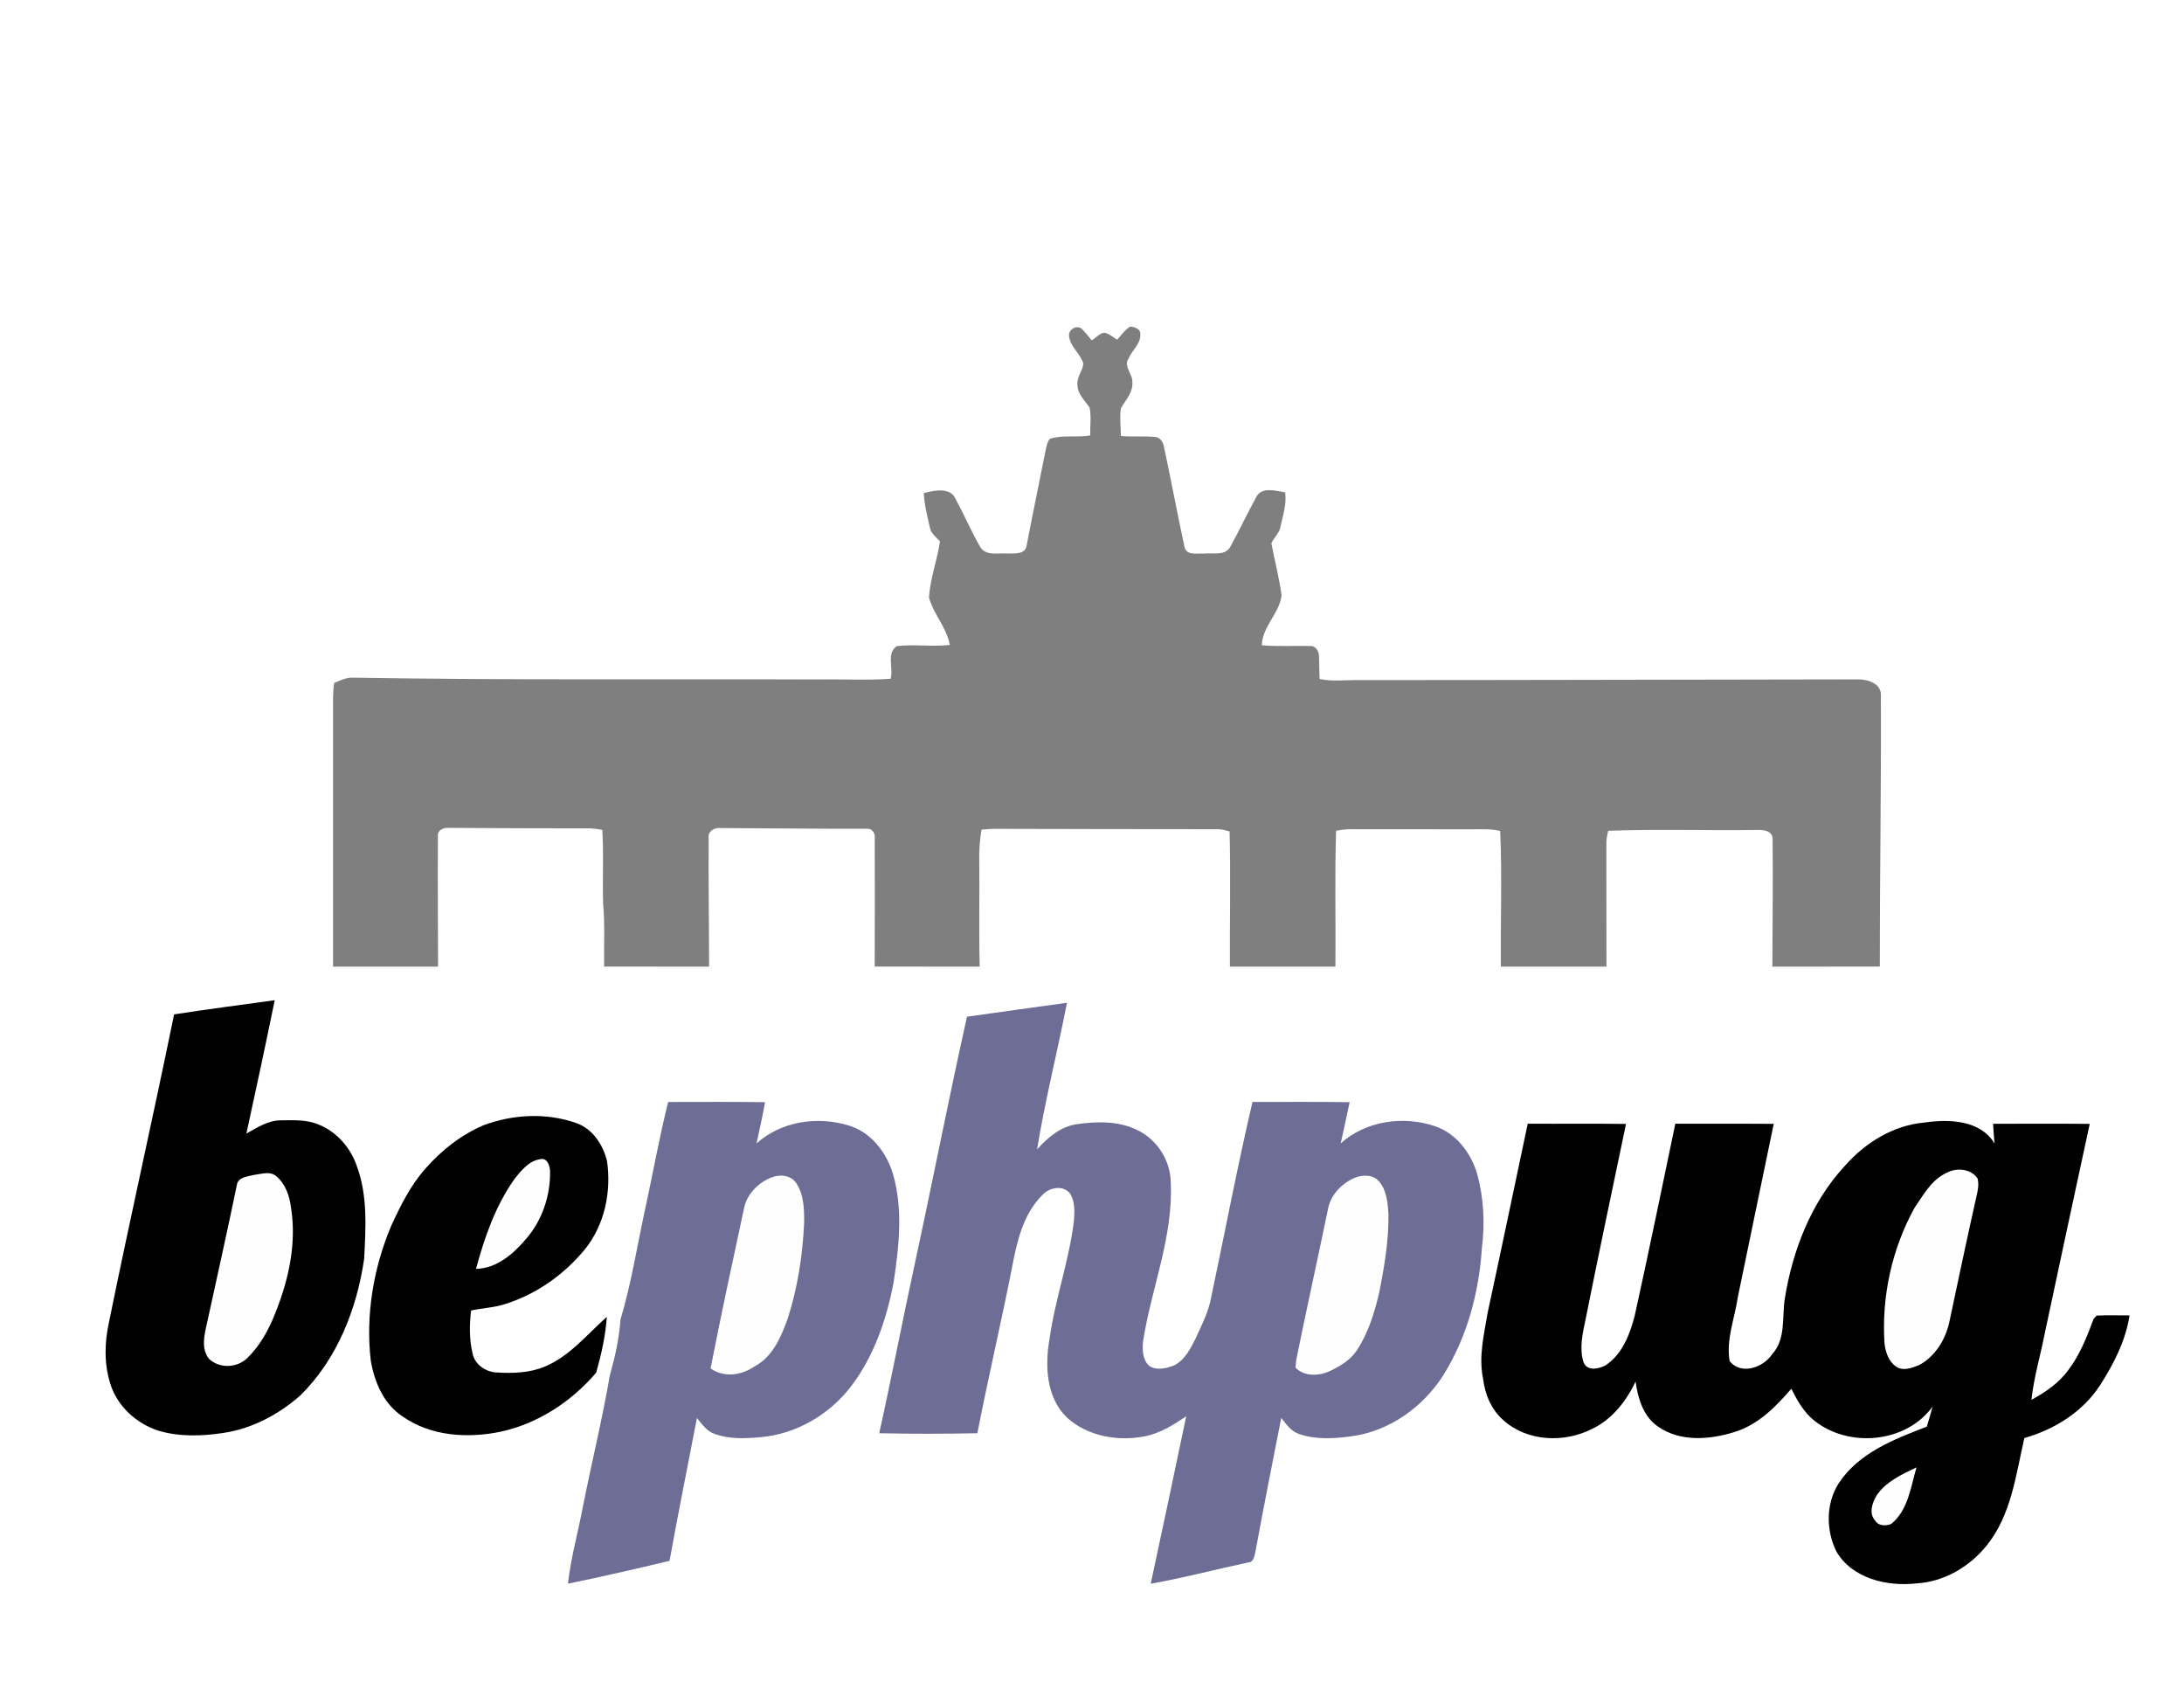
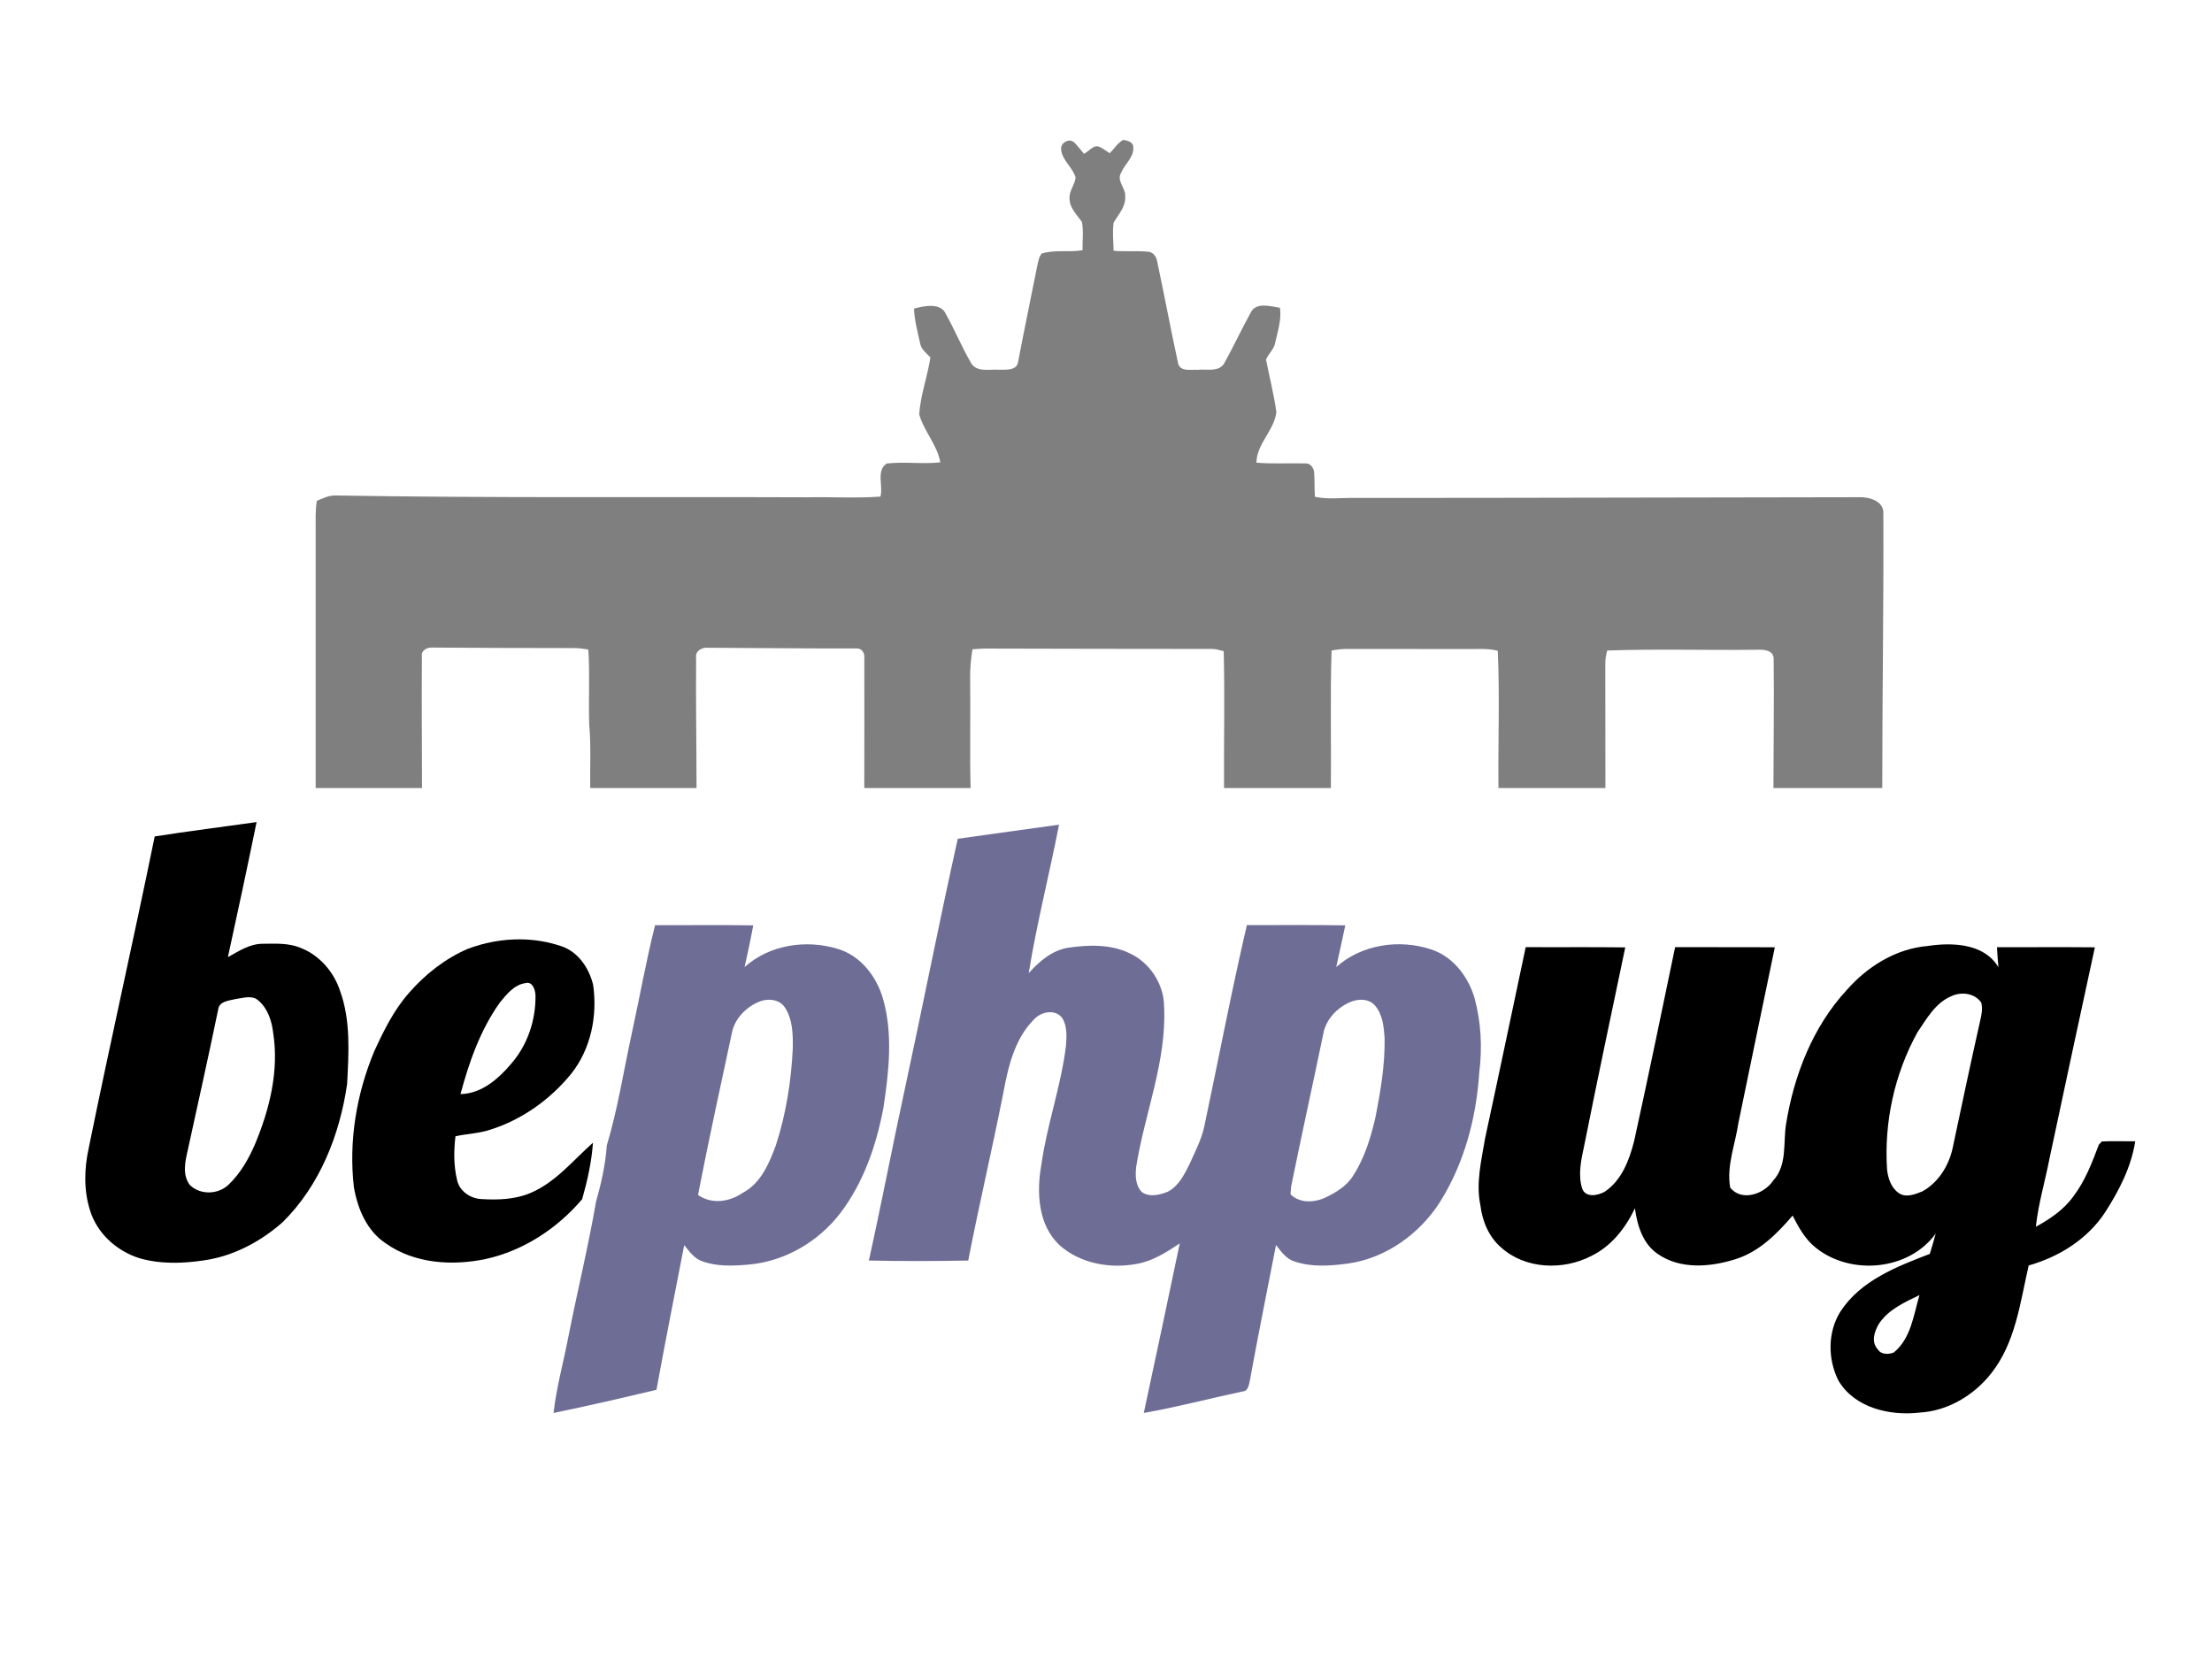
- <svg xmlns="http://www.w3.org/2000/svg" width="800" height="616">
-   <g>
-     <path id="svg_2" d="m391.6,123c-0.32,-2.38 2.98,-4.18 4.75,-2.49c1.28,1.27 2.35,2.74 3.53,4.1c1.84,-0.89 3.56,-3.63 5.8,-2.4c1.26,0.58 2.34,1.46 3.51,2.2c1.6,-1.63 2.83,-3.7 4.87,-4.83c1.52,0.25 3.68,0.74 3.63,2.7c0.3,3.62 -3.15,6.05 -4.39,9.2c-1.79,2.86 1.75,5.59 1.48,8.59c0.26,3.71 -2.52,6.46 -4.19,9.47c-0.5,3.35 -0.06,6.77 0,10.14c4.1,0.36 8.23,-0.04 12.34,0.33c1.83,0.05 3.05,1.65 3.37,3.33c2.61,12.24 4.9,24.55 7.55,36.78c0.58,3.45 4.63,2.47 7.13,2.62c3.16,-0.39 7.47,0.94 9.54,-2.24c3.36,-6.04 6.27,-12.33 9.61,-18.38c1.89,-4.03 7.18,-2.34 10.62,-1.82c0.61,4.29 -0.82,8.46 -1.71,12.6c-0.4,2.39 -2.45,3.96 -3.33,6.12c1.23,6.34 2.85,12.61 3.74,19c-0.77,6.62 -7.14,11.51 -7.22,18.3c5.92,0.5 11.86,0.12 17.8,0.27c1.83,-0.13 3.04,1.84 3.11,3.48c0.16,2.86 0.06,5.73 0.24,8.59c4.82,1.04 9.74,0.31 14.62,0.41c60.69,0.02 121.38,-0.21 182.07,-0.26c3.75,-0.18 9.3,1.4 8.9,6.12c0.15,33.02 -0.41,66.04 -0.39,99.06c-13.12,0.02 -26.24,0.01 -39.36,0.01c0.02,-15.66 0.27,-31.31 0.08,-46.96c-0.22,-3.06 -3.88,-3.18 -6.21,-3.06c-18,0.22 -36.02,-0.36 -54,0.28c-0.38,1.55 -0.71,3.13 -0.68,4.73c0.04,15.01 0.05,30.01 0.04,45.01c-12.9,0 -25.8,0 -38.69,0c-0.16,-16.55 0.5,-33.12 -0.24,-49.65c-3.44,-0.91 -7.02,-0.6 -10.53,-0.63c-14.68,0 -29.36,0.01 -44.04,-0.03c-1.87,-0.03 -3.72,0.23 -5.54,0.58c-0.53,16.56 -0.09,33.15 -0.24,49.73c-12.88,0 -25.77,0 -38.65,0c-0.1,-16.5 0.3,-33.01 -0.12,-49.5c-1.44,-0.37 -2.86,-0.84 -4.35,-0.82c-27.36,-0.01 -54.73,-0.06 -82.09,-0.13c-1.48,0.02 -2.95,0.14 -4.42,0.27c-0.56,3.37 -0.88,6.77 -0.85,10.19c0.19,13.33 -0.18,26.66 0.17,39.99c-12.82,0 -25.63,0.01 -38.45,-0.01c0.01,-15.68 0.06,-31.35 0.01,-47.03c0.24,-1.65 -0.89,-3.56 -2.71,-3.46c-17.91,0.08 -35.82,-0.19 -53.73,-0.24c-2.21,-0.27 -4.84,1.16 -4.39,3.7c-0.12,15.68 0.14,31.36 0.15,47.04c-12.82,0 -25.64,0 -38.46,-0.01c-0.09,-7.66 0.33,-15.34 -0.35,-22.98c-0.31,-9.02 0.28,-18.07 -0.32,-27.08c-1.83,-0.36 -3.69,-0.59 -5.55,-0.56c-17.01,0.03 -34.02,-0.09 -51.03,-0.18c-1.71,-0.11 -3.9,1.04 -3.62,3.02c-0.1,15.93 0.01,31.86 0.05,47.79c-12.82,0 -25.64,0 -38.46,0c0,-31 0,-62 0,-92.99c0.01,-3.63 -0.17,-7.29 0.41,-10.88c2.07,-0.88 4.17,-1.93 6.48,-1.95c57.03,0.97 114.07,0.45 171.11,0.66c8.74,-0.17 17.51,0.38 26.24,-0.25c1.1,-3.87 -1.65,-9.38 2.27,-11.96c6.43,-0.75 12.94,0.28 19.39,-0.43c-1.09,-6.33 -5.94,-11.25 -7.62,-17.36c0.45,-6.99 2.99,-13.66 4.04,-20.58c-1.38,-1.53 -3.31,-2.84 -3.69,-5c-0.94,-4.18 -2.04,-8.36 -2.25,-12.66c3.75,-0.99 9.86,-2.36 11.68,2.24c3.14,5.64 5.61,11.63 8.85,17.22c1.98,3.76 6.72,2.38 10.14,2.65c2.44,-0.09 6.49,0.46 6.99,-2.83c2.2,-11.56 4.6,-23.08 6.9,-34.63c0.38,-1.57 0.54,-3.29 1.65,-4.56c4.77,-1.51 9.87,-0.36 14.76,-1.22c-0.1,-3.4 0.45,-6.89 -0.24,-10.24c-1.77,-2.55 -4.4,-4.93 -4.45,-8.26c-0.31,-2.82 1.87,-5.05 2.18,-7.75c-1.02,-3.74 -4.95,-6.25 -5.24,-10.22z" fill="#7f7f7f" />
-     <path id="svg_3" d="m354.21,372.35c12.2,-1.76 24.42,-3.39 36.62,-5.1c-3.49,17.93 -8.02,35.66 -10.95,53.7c3.83,-4.24 8.39,-8.24 14.23,-9.19c7.35,-1.08 15.33,-1.33 22.19,1.97c7.36,3.36 12.44,11.12 12.54,19.22c0.98,19.9 -7.03,38.64 -10.1,58.02c-0.35,3.13 -0.3,6.8 2.09,9.18c2.76,1.9 6.38,1.02 9.27,-0.11c3.97,-2 6.03,-6.22 7.93,-10.01c1.99,-4.45 4.3,-8.82 5.35,-13.61c5.15,-24.28 9.76,-48.68 15.4,-72.85c11.86,0.03 23.73,-0.12 35.59,0.09c-1.05,5.03 -2.17,10.06 -3.27,15.08c9.2,-8.25 22.92,-10.21 34.45,-6.32c7.83,2.6 13.31,9.85 15.56,17.56c2.39,8.78 2.85,18.05 1.71,27.06c-1.06,16.34 -5.42,32.67 -14.15,46.63c-7.44,11.66 -19.74,20.49 -33.59,22.34c-6.37,0.85 -13.09,1.31 -19.24,-0.85c-2.93,-0.93 -4.69,-3.62 -6.52,-5.88c-3.16,16.19 -6.42,32.36 -9.38,48.59c-0.41,1.71 -0.54,4.26 -2.83,4.37c-11.88,2.52 -23.64,5.67 -35.6,7.76c4.42,-20.41 8.69,-40.87 13,-61.31c-4.73,3.18 -9.68,6.31 -15.37,7.37c-9.79,1.87 -20.77,-0.05 -28.3,-6.9c-7.68,-7.38 -8.14,-19.18 -6.36,-29.03c2.05,-14.55 7.16,-28.5 8.91,-43.1c0.23,-3.35 0.44,-7.07 -1.49,-9.99c-2.62,-3.21 -7.68,-2.13 -10.16,0.69c-7.06,7.08 -9.31,17.24 -11.08,26.72c-4,20.2 -8.71,40.24 -12.65,60.44c-11.98,0.24 -23.97,0.26 -35.95,0c4.64,-20.86 8.63,-41.86 13.17,-62.73c6.47,-29.91 12.31,-59.94 18.98,-89.81z" fill="#6d6d96" />
-     <path id="svg_4" d="m63.77,371.5c12.25,-1.92 24.57,-3.46 36.86,-5.19c-3.34,16.31 -6.82,32.58 -10.38,48.84c3.96,-2.2 8,-4.9 12.71,-4.85c4.54,-0.04 9.27,-0.32 13.55,1.47c6.8,2.61 12,8.64 14.27,15.49c3.94,10.79 3.19,22.48 2.61,33.74c-2.65,18.41 -9.93,36.81 -23.36,50.03c-7.96,7.02 -17.8,12.27 -28.39,13.78c-7.77,1.17 -15.88,1.42 -23.49,-0.81c-8.16,-2.59 -15.26,-9.01 -17.77,-17.32c-2.29,-7.25 -2.09,-15.02 -0.47,-22.39c7.65,-37.65 16.16,-75.14 23.86,-112.79z" fill="#010101" />
-     <path id="svg_5" d="m244.75,403.58c11.83,0.02 23.67,-0.13 35.5,0.08c-0.91,5.06 -2.05,10.08 -3.13,15.1c8.95,-8.11 22.3,-10.08 33.65,-6.6c8.22,2.39 13.98,9.86 16.34,17.83c3.73,12.89 2.2,26.5 0.23,39.56c-2.55,13.55 -7.17,27.11 -15.6,38.17c-7.92,10.36 -20.11,17.5 -33.18,18.63c-5.57,0.49 -11.39,0.75 -16.73,-1.19c-2.92,-0.94 -4.69,-3.6 -6.54,-5.84c-3.37,17.43 -6.86,34.85 -10.04,52.31c-12.36,2.95 -24.76,5.81 -37.21,8.36c1.04,-9.23 3.54,-18.2 5.3,-27.3c3.21,-16.37 7.22,-32.58 10.05,-49.01c1.89,-6.67 3.41,-13.47 3.89,-20.4c3.97,-13.2 6.07,-26.89 9.01,-40.35c2.87,-13.1 5.18,-26.34 8.46,-39.35z" fill="#6d6d96" />
-     <path id="svg_6" d="m177.05,412.12c10.81,-4.04 23.05,-4.69 34.01,-0.83c6.01,2.1 9.82,7.92 11.29,13.88c1.62,11.21 -0.81,23.2 -7.95,32.18c-7.53,9.24 -17.68,16.52 -29.09,20.14c-4.12,1.42 -8.52,1.52 -12.74,2.46c-0.64,5.2 -0.69,10.63 0.54,15.75c0.82,4.11 4.91,6.82 8.94,6.95c5.92,0.35 12.03,0.14 17.58,-2.19c9.12,-3.84 15.42,-11.79 22.65,-18.18c-0.48,6.93 -2,13.73 -3.89,20.4c-9,10.61 -21.31,18.67 -34.99,21.65c-12.09,2.52 -25.67,1.68 -36.01,-5.64c-6.86,-4.51 -10.26,-12.58 -11.58,-20.41c-1.9,-16.65 0.94,-33.67 7.38,-49.1c3.45,-7.51 7.15,-15.06 12.71,-21.27c5.83,-6.66 12.98,-12.28 21.15,-15.79z" fill="#010101" />
-     <path id="svg_7" d="m559.61,411.53c12,0.08 24,-0.08 36,0.09c-5,23.83 -10.03,47.65 -14.8,71.53c-1.08,5.06 -2.36,10.51 -0.81,15.58c1.16,3.54 5.58,2.69 8.12,1.29c6.21,-4.11 8.98,-11.5 10.73,-18.41c5.13,-23.32 9.96,-46.71 14.82,-70.08c12.02,0.07 24.03,-0.04 36.05,0.06c-4.39,21.2 -8.83,42.39 -13.18,63.6c-1.13,7.72 -4.33,15.38 -2.98,23.27c4.09,5.25 12.31,2.41 15.53,-2.45c5.13,-5.54 3.63,-13.44 4.66,-20.28c2.85,-17.81 9.69,-35.49 22.11,-48.86c7.45,-8.42 17.67,-14.76 29.05,-15.76c8.93,-1.31 20.46,-1 25.69,7.68c-0.24,-2.41 -0.38,-4.82 -0.53,-7.23c11.8,0.01 23.6,-0.07 35.4,0.04c-5.56,25.49 -10.97,51.01 -16.43,76.52c-1.59,8.19 -4.03,16.24 -4.92,24.55c5.12,-2.79 10.11,-6.19 13.56,-10.99c4.24,-5.59 6.79,-12.19 9.23,-18.7c0.27,-0.3 0.83,-0.88 1.1,-1.17c4,-0.22 8.02,-0.03 12.04,-0.07c-1.42,9.24 -5.79,17.79 -10.8,25.58c-6.31,9.74 -16.69,16.22 -27.73,19.33c-3.1,13.45 -4.74,28 -13.65,39.17c-6.24,7.88 -15.68,13.49 -25.84,14.06c-10.69,1.24 -23.51,-1.72 -29.32,-11.61c-3.88,-7.7 -3.93,-17.53 0.73,-24.92c7.28,-11.23 20.38,-16.28 32.35,-20.87c0.75,-2.44 1.44,-4.9 2.11,-7.36c-9.65,13.37 -30.59,15.27 -43.24,5.22c-3.89,-3.03 -6.31,-7.41 -8.5,-11.73c-5.69,6.61 -12.1,13.1 -20.63,15.78c-9.06,2.86 -19.9,3.81 -28.09,-1.86c-5.45,-3.64 -7.5,-10.37 -8.32,-16.54c-3.41,7.13 -8.57,13.78 -15.83,17.26c-10.15,5.24 -23.75,4.78 -32.48,-3.03c-4.47,-3.8 -6.87,-9.52 -7.55,-15.25c-1.71,-8.11 0.35,-16.31 1.69,-24.31c4.98,-23.02 9.77,-46.08 14.66,-69.13z" fill="#010101" />
-     <path id="svg_8" d="m188.58,431.6c2.46,-3.01 5.23,-6.53 9.35,-7.07c2.54,-0.65 3.5,2.48 3.56,4.46c0.13,8.9 -2.87,17.93 -8.75,24.68c-4.64,5.52 -10.77,10.87 -18.37,11.02c3.11,-11.61 7.18,-23.22 14.21,-33.09z" fill="#fefefe" />
-     <path id="svg_9" d="m713.4,429.35c3.56,-1.79 8.65,-1.24 10.98,2.24c0.58,2.2 0.1,4.48 -0.42,6.64c-3.44,15.3 -6.68,30.65 -9.93,45.99c-1.4,6.4 -5.16,12.51 -11.02,15.7c-2.64,1.01 -5.81,2.36 -8.43,0.59c-2.76,-1.82 -3.92,-5.34 -4.28,-8.48c-1.13,-17.16 2.69,-34.66 11.01,-49.72c3.33,-4.87 6.4,-10.52 12.09,-12.96z" fill="#fefefe" />
-     <path id="svg_10" d="m93.32,430.24c2.61,-0.3 5.66,-1.44 7.9,0.54c3.44,2.86 4.9,7.41 5.41,11.72c2.17,13.79 -1.3,27.81 -6.65,40.5c-2.3,5.31 -5.3,10.45 -9.52,14.47c-3.76,3.58 -10.22,3.78 -13.97,0.1c-2.83,-3.69 -1.68,-8.52 -0.74,-12.66c3.7,-16.95 7.49,-33.88 11,-50.87c0.39,-3.06 4.2,-3.2 6.57,-3.8z" fill="#fefefe" />
-     <path id="svg_11" d="m282.38,431.29c3.11,-1.32 7.32,-1.02 9.31,2.05c2.83,4.26 2.91,9.68 2.86,14.63c-0.56,11.94 -2.41,23.92 -6.13,35.3c-2.43,6.56 -5.47,13.73 -12.02,17.14c-4.73,3.29 -11.2,4.24 -16.11,0.75c3.79,-19.54 8.04,-39 12.21,-58.47c0.96,-5.21 5.09,-9.43 9.88,-11.4z" fill="#fefefe" />
-     <path id="svg_12" d="m496.38,431.3c2.89,-1.17 6.78,-1.15 8.88,1.5c2.67,3.2 3.04,7.62 3.33,11.63c0.15,9.78 -1.5,19.49 -3.41,29.06c-1.7,7.22 -3.9,14.47 -7.98,20.73c-2.29,3.73 -6.19,6.05 -10.03,7.9c-3.99,1.83 -9.33,2.12 -12.61,-1.22c0.05,-0.69 0.17,-2.08 0.23,-2.77c3.73,-18.38 7.79,-36.69 11.6,-55.05c0.87,-5.37 5.07,-9.77 9.99,-11.78z" fill="#fefefe" />
-     <path id="svg_13" d="m687.53,547.49c3.46,-5.01 9.19,-7.53 14.49,-10.1c-2.12,7.2 -3.05,15.67 -9.26,20.72c-1.79,0.78 -4.6,0.81 -5.76,-1.06c-2.61,-2.73 -1.22,-6.78 0.53,-9.56z" fill="#fefefe" />
+ <svg xmlns="http://www.w3.org/2000/svg" width="800" height="600" id="svg3047" version="1.1">
+   <defs id="defs3067" />
+   <g id="g3851">
+     <g transform="translate(-7.830846,-68.98786)" id="g3049">
+       <path style="fill:#7f7f7f" d="m 391.6,123 c -0.32,-2.38 2.98,-4.18 4.75,-2.49 1.28,1.27 2.35,2.74 3.53,4.1 1.84,-0.89 3.56,-3.63 5.8,-2.4 1.26,0.58 2.34,1.46 3.51,2.2 1.6,-1.63 2.83,-3.7 4.87,-4.83 1.52,0.25 3.68,0.74 3.63,2.7 0.3,3.62 -3.15,6.05 -4.39,9.2 -1.79,2.86 1.75,5.59 1.48,8.59 0.26,3.71 -2.52,6.46 -4.19,9.47 -0.5,3.35 -0.06,6.77 0,10.14 4.1,0.36 8.23,-0.04 12.34,0.33 1.83,0.05 3.05,1.65 3.37,3.33 2.61,12.24 4.9,24.55 7.55,36.78 0.58,3.45 4.63,2.47 7.13,2.62 3.16,-0.39 7.47,0.94 9.54,-2.24 3.36,-6.04 6.27,-12.33 9.61,-18.38 1.89,-4.03 7.18,-2.34 10.62,-1.82 0.61,4.29 -0.82,8.46 -1.71,12.6 -0.4,2.39 -2.45,3.96 -3.33,6.12 1.23,6.34 2.85,12.61 3.74,19 -0.77,6.62 -7.14,11.51 -7.22,18.3 5.92,0.5 11.86,0.12 17.8,0.27 1.83,-0.13 3.04,1.84 3.11,3.48 0.16,2.86 0.06,5.73 0.24,8.59 4.82,1.04 9.74,0.31 14.62,0.41 60.69,0.02 121.38,-0.21 182.07,-0.26 3.75,-0.18 9.3,1.4 8.9,6.12 0.15,33.02 -0.41,66.04 -0.39,99.06 -13.12,0.02 -26.24,0.01 -39.36,0.01 0.02,-15.66 0.27,-31.31 0.08,-46.96 -0.22,-3.06 -3.88,-3.18 -6.21,-3.06 -18,0.22 -36.02,-0.36 -54,0.28 -0.38,1.55 -0.71,3.13 -0.68,4.73 0.04,15.01 0.05,30.01 0.04,45.01 -12.9,0 -25.8,0 -38.69,0 -0.16,-16.55 0.5,-33.12 -0.24,-49.65 -3.44,-0.91 -7.02,-0.6 -10.53,-0.63 -14.68,0 -29.36,0.01 -44.04,-0.03 -1.87,-0.03 -3.72,0.23 -5.54,0.58 -0.53,16.56 -0.09,33.15 -0.24,49.73 -12.88,0 -25.77,0 -38.65,0 -0.1,-16.5 0.3,-33.01 -0.12,-49.5 -1.44,-0.37 -2.86,-0.84 -4.35,-0.82 -27.36,-0.01 -54.73,-0.06 -82.09,-0.13 -1.48,0.02 -2.95,0.14 -4.42,0.27 -0.56,3.37 -0.88,6.77 -0.85,10.19 0.19,13.33 -0.18,26.66 0.17,39.99 -12.82,0 -25.63,0.01 -38.45,-0.01 0.01,-15.68 0.06,-31.35 0.01,-47.03 0.24,-1.65 -0.89,-3.56 -2.71,-3.46 -17.91,0.08 -35.82,-0.19 -53.73,-0.24 -2.21,-0.27 -4.84,1.16 -4.39,3.7 -0.12,15.68 0.14,31.36 0.15,47.04 -12.82,0 -25.64,0 -38.46,-0.01 -0.09,-7.66 0.33,-15.34 -0.35,-22.98 -0.31,-9.02 0.28,-18.07 -0.32,-27.08 -1.83,-0.36 -3.69,-0.59 -5.55,-0.56 -17.01,0.03 -34.02,-0.09 -51.03,-0.18 -1.71,-0.11 -3.9,1.04 -3.62,3.02 -0.1,15.93 0.01,31.86 0.05,47.79 -12.82,0 -25.64,0 -38.46,0 0,-31 0,-62 0,-92.99 0.01,-3.63 -0.17,-7.29 0.41,-10.88 2.07,-0.88 4.17,-1.93 6.48,-1.95 57.03,0.97 114.07,0.45 171.11,0.66 8.74,-0.17 17.51,0.38 26.24,-0.25 1.1,-3.87 -1.65,-9.38 2.27,-11.96 6.43,-0.75 12.94,0.28 19.39,-0.43 -1.09,-6.33 -5.94,-11.25 -7.62,-17.36 0.45,-6.99 2.99,-13.66 4.04,-20.58 -1.38,-1.53 -3.31,-2.84 -3.69,-5 -0.94,-4.18 -2.04,-8.36 -2.25,-12.66 3.75,-0.99 9.86,-2.36 11.68,2.24 3.14,5.64 5.61,11.63 8.85,17.22 1.98,3.76 6.72,2.38 10.14,2.65 2.44,-0.09 6.49,0.46 6.99,-2.83 2.2,-11.56 4.6,-23.08 6.9,-34.63 0.38,-1.57 0.54,-3.29 1.65,-4.56 4.77,-1.51 9.87,-0.36 14.76,-1.22 -0.1,-3.4 0.45,-6.89 -0.24,-10.24 -1.77,-2.55 -4.4,-4.93 -4.45,-8.26 -0.31,-2.82 1.87,-5.05 2.18,-7.75 -1.02,-3.74 -4.95,-6.25 -5.24,-10.22 z" id="svg_2" />
+       <path id="svg_3" d="m 390.844,367.25 c -12.2,1.71 -24.425,3.334 -36.625,5.094 -6.67,29.87 -12.53,59.903 -19,89.812 -4.54,20.87 -8.516,41.859 -13.156,62.719 11.98,0.26 23.957,0.24 35.938,0 3.94,-20.2 8.656,-40.238 12.656,-60.438 1.77,-9.48 4.034,-19.639 11.094,-26.719 2.48,-2.82 7.536,-3.898 10.156,-0.688 1.93,2.92 1.699,6.65 1.469,10 -1.75,14.6 -6.856,28.544 -8.906,43.094 -1.78,9.85 -1.305,21.651 6.375,29.031 7.53,6.85 18.491,8.776 28.281,6.906 5.69,-1.06 10.645,-4.195 15.375,-7.375 -4.31,20.44 -8.58,40.903 -13,61.312 11.96,-2.09 23.745,-5.23 35.625,-7.75 2.29,-0.11 2.402,-2.665 2.812,-4.375 2.96,-16.23 6.215,-32.404 9.375,-48.594 1.83,2.26 3.601,4.945 6.531,5.875 6.15,2.16 12.88,1.694 19.25,0.844 13.85,-1.85 26.122,-10.684 33.562,-22.344 8.73,-13.96 13.096,-30.285 14.156,-46.625 1.14,-9.01 0.703,-18.282 -1.688,-27.062 -2.25,-7.71 -7.732,-14.963 -15.562,-17.562 -11.53,-3.89 -25.269,-1.906 -34.469,6.344 1.1,-5.02 2.231,-10.064 3.281,-15.094 -11.86,-0.21 -23.734,-0.064 -35.594,-0.094 -5.64,24.17 -10.256,48.564 -15.406,72.844 -1.05,4.79 -3.354,9.175 -5.344,13.625 -1.9,3.79 -3.967,8 -7.938,10 -2.89,1.13 -6.49,2.025 -9.25,0.125 -2.39,-2.38 -2.444,-6.058 -2.094,-9.188 3.07,-19.38 11.074,-38.131 10.094,-58.031 -0.1,-8.1 -5.171,-15.859 -12.531,-19.219 -6.86,-3.3 -14.837,-3.049 -22.188,-1.969 -5.84,0.95 -10.42,4.947 -14.25,9.188 2.93,-18.04 7.479,-35.758 10.969,-53.688 z m 109.062,63.312 c 2.03,-0.047 4.031,0.594 5.344,2.25 2.67,3.2 3.054,7.615 3.344,11.625 0.15,9.78 -1.496,19.493 -3.406,29.062 -1.7,7.22 -3.92,14.459 -8,20.719 -2.29,3.73 -6.191,6.056 -10.031,7.906 -3.99,1.83 -9.314,2.121 -12.594,-1.219 0.05,-0.69 0.159,-2.091 0.219,-2.781 3.73,-18.38 7.784,-36.671 11.594,-55.031 0.87,-5.37 5.08,-9.771 10,-11.781 1.084,-0.439 2.313,-0.722 3.531,-0.75 z" style="fill:#6e6d96;fill-opacity:1" />
+       <path id="svg_4" d="m 100.625,366.312 c -12.29,1.73 -24.594,3.267 -36.844,5.188 -7.7,37.65 -16.225,75.131 -23.875,112.781 -1.62,7.37 -1.821,15.156 0.469,22.406 2.51,8.31 9.621,14.722 17.781,17.312 7.61,2.23 15.699,1.982 23.469,0.812 10.59,-1.51 20.446,-6.761 28.406,-13.781 13.43,-13.22 20.694,-31.621 23.344,-50.031 0.58,-11.26 1.346,-22.96 -2.594,-33.75 -2.27,-6.85 -7.481,-12.859 -14.281,-15.469 -4.28,-1.79 -8.991,-1.509 -13.531,-1.469 -4.71,-0.05 -8.759,2.644 -12.719,4.844 3.56,-16.26 7.035,-32.534 10.375,-48.844 z m -3.219,63.344 c 1.369,-0.075 2.692,0.135 3.812,1.125 3.44,2.86 4.896,7.409 5.406,11.719 2.17,13.79 -1.306,27.81 -6.656,40.5 -2.3,5.31 -5.28,10.449 -9.5,14.469 -3.76,3.58 -10.219,3.774 -13.969,0.094 -2.83,-3.69 -1.69,-8.516 -0.75,-12.656 3.7,-16.95 7.49,-33.885 11,-50.875 0.39,-3.06 4.192,-3.181 6.562,-3.781 1.305,-0.15 2.725,-0.519 4.094,-0.594 z" />
+       <path style="fill:#6e6d96;fill-opacity:1" id="svg_5" d="m 262.5,403.562 c -5.918,0.009 -11.835,0.041 -17.75,0.031 -3.28,13.01 -5.599,26.244 -8.469,39.344 -2.94,13.46 -5.03,27.144 -9,40.344 -0.48,6.93 -2.016,13.736 -3.906,20.406 -2.83,16.43 -6.821,32.63 -10.031,49 -1.76,9.1 -4.272,18.083 -5.312,27.312 12.45,-2.55 24.859,-5.425 37.219,-8.375 3.18,-17.46 6.661,-34.883 10.031,-52.312 1.85,2.24 3.643,4.904 6.562,5.844 5.34,1.94 11.149,1.678 16.719,1.188 13.07,-1.13 25.268,-8.265 33.188,-18.625 8.43,-11.06 13.044,-24.606 15.594,-38.156 1.97,-13.06 3.511,-26.672 -0.219,-39.562 -2.36,-7.97 -8.124,-15.454 -16.344,-17.844 -11.35,-3.48 -24.706,-1.516 -33.656,6.594 1.08,-5.02 2.215,-10.034 3.125,-15.094 -5.915,-0.105 -11.832,-0.102 -17.75,-0.094 z m 23.656,27 c 2.168,0.035 4.288,0.863 5.531,2.781 2.83,4.26 2.925,9.675 2.875,14.625 -0.56,11.94 -2.436,23.933 -6.156,35.312 -2.43,6.56 -5.45,13.715 -12,17.125 -4.73,3.29 -11.215,4.24 -16.125,0.75 3.79,-19.54 8.049,-38.999 12.219,-58.469 0.96,-5.21 5.085,-9.436 9.875,-11.406 1.166,-0.495 2.481,-0.74 3.781,-0.719 z" />
+       <path id="svg_6" d="m 196.156,408.719 c -6.503,-0.072 -13.013,1.134 -19.094,3.406 -8.17,3.51 -15.326,9.121 -21.156,15.781 -5.56,6.21 -9.269,13.771 -12.719,21.281 -6.44,15.43 -9.275,32.444 -7.375,49.094 1.32,7.83 4.702,15.896 11.562,20.406 10.34,7.32 23.941,8.176 36.031,5.656 13.68,-2.98 25.969,-11.046 34.969,-21.656 1.89,-6.67 3.426,-13.476 3.906,-20.406 -7.23,6.39 -13.536,14.348 -22.656,18.188 -5.55,2.33 -11.643,2.538 -17.562,2.188 -4.03,-0.13 -8.118,-2.859 -8.938,-6.969 -1.23,-5.12 -1.203,-10.55 -0.562,-15.75 4.22,-0.94 8.63,-1.017 12.75,-2.438 11.41,-3.62 21.564,-10.916 29.094,-20.156 7.14,-8.98 9.557,-20.978 7.938,-32.188 -1.47,-5.96 -5.271,-11.775 -11.281,-13.875 -4.795,-1.689 -9.848,-2.506 -14.906,-2.562 z m 2.219,15.719 c 2.199,-0.184 3.069,2.706 3.125,4.562 0.13,8.9 -2.87,17.906 -8.75,24.656 -4.64,5.52 -10.775,10.881 -18.375,11.031 3.11,-11.61 7.189,-23.224 14.219,-33.094 2.46,-3.01 5.224,-6.522 9.344,-7.062 0.159,-0.041 0.291,-0.082 0.438,-0.094 z" />
+       <path id="svg_7" d="m 711.969,410.531 c -2.418,0.019 -4.83,0.266 -7.062,0.594 -11.38,1 -21.581,7.33 -29.031,15.75 -12.42,13.37 -19.275,31.034 -22.125,48.844 -1.03,6.84 0.474,14.741 -4.656,20.281 -3.22,4.86 -11.441,7.719 -15.531,2.469 -1.35,-7.89 1.839,-15.561 2.969,-23.281 4.35,-21.21 8.798,-42.394 13.188,-63.594 -12.02,-0.1 -24.042,0.008 -36.062,-0.062 -4.86,23.37 -9.682,46.774 -14.812,70.094 -1.75,6.91 -4.509,14.296 -10.719,18.406 -2.54,1.4 -6.965,2.227 -8.125,-1.312 -1.55,-5.07 -0.268,-10.502 0.812,-15.562 4.77,-23.88 9.812,-47.701 14.812,-71.531 -12,-0.17 -24,-0.014 -36,-0.094 -4.89,23.05 -9.708,46.105 -14.688,69.125 -1.34,8 -3.398,16.202 -1.688,24.312 0.68,5.73 3.093,11.45 7.562,15.25 8.73,7.81 22.319,8.271 32.469,3.031 7.26,-3.48 12.434,-10.12 15.844,-17.25 0.82,6.17 2.862,12.891 8.312,16.531 8.19,5.67 19.034,4.704 28.094,1.844 8.53,-2.68 14.935,-9.14 20.625,-15.75 2.19,4.32 4.61,8.689 8.5,11.719 12.65,10.05 33.6,8.151 43.25,-5.219 -0.67,2.46 -1.375,4.904 -2.125,7.344 -11.97,4.59 -25.064,9.645 -32.344,20.875 -4.66,7.39 -4.599,17.237 -0.719,24.938 5.81,9.89 18.622,12.834 29.312,11.594 10.16,-0.57 19.604,-6.183 25.844,-14.062 8.91,-11.17 10.556,-25.706 13.656,-39.156 11.04,-3.11 21.409,-9.604 27.719,-19.344 5.01,-7.79 9.393,-16.322 10.812,-25.562 -4.02,0.04 -8.062,-0.158 -12.062,0.062 -0.27,0.29 -0.824,0.856 -1.094,1.156 -2.44,6.51 -4.979,13.129 -9.219,18.719 -3.45,4.8 -8.443,8.179 -13.562,10.969 0.89,-8.31 3.316,-16.341 4.906,-24.531 5.46,-25.51 10.877,-51.041 16.438,-76.531 -11.8,-0.11 -23.606,-0.021 -35.406,-0.031 0.15,2.41 0.291,4.809 0.531,7.219 -3.922,-6.51 -11.37,-8.309 -18.625,-8.25 z m 5.844,17.812 c 2.565,0.03 5.106,1.075 6.562,3.25 0.58,2.2 0.114,4.465 -0.406,6.625 -3.44,15.3 -6.688,30.66 -9.938,46 -1.4,6.4 -5.171,12.498 -11.031,15.688 -2.64,1.01 -5.786,2.364 -8.406,0.594 -2.76,-1.82 -3.921,-5.329 -4.281,-8.469 -1.13,-17.16 2.68,-34.659 11,-49.719 3.33,-4.87 6.404,-10.529 12.094,-12.969 1.335,-0.671 2.867,-1.018 4.406,-1 z M 702.031,537.375 c -2.12,7.2 -3.071,15.7 -9.281,20.75 -1.79,0.78 -4.59,0.807 -5.75,-1.062 -2.61,-2.73 -1.219,-6.782 0.531,-9.562 3.46,-5.01 9.2,-7.555 14.5,-10.125 z" />
+     </g>
  </g>
</svg>
